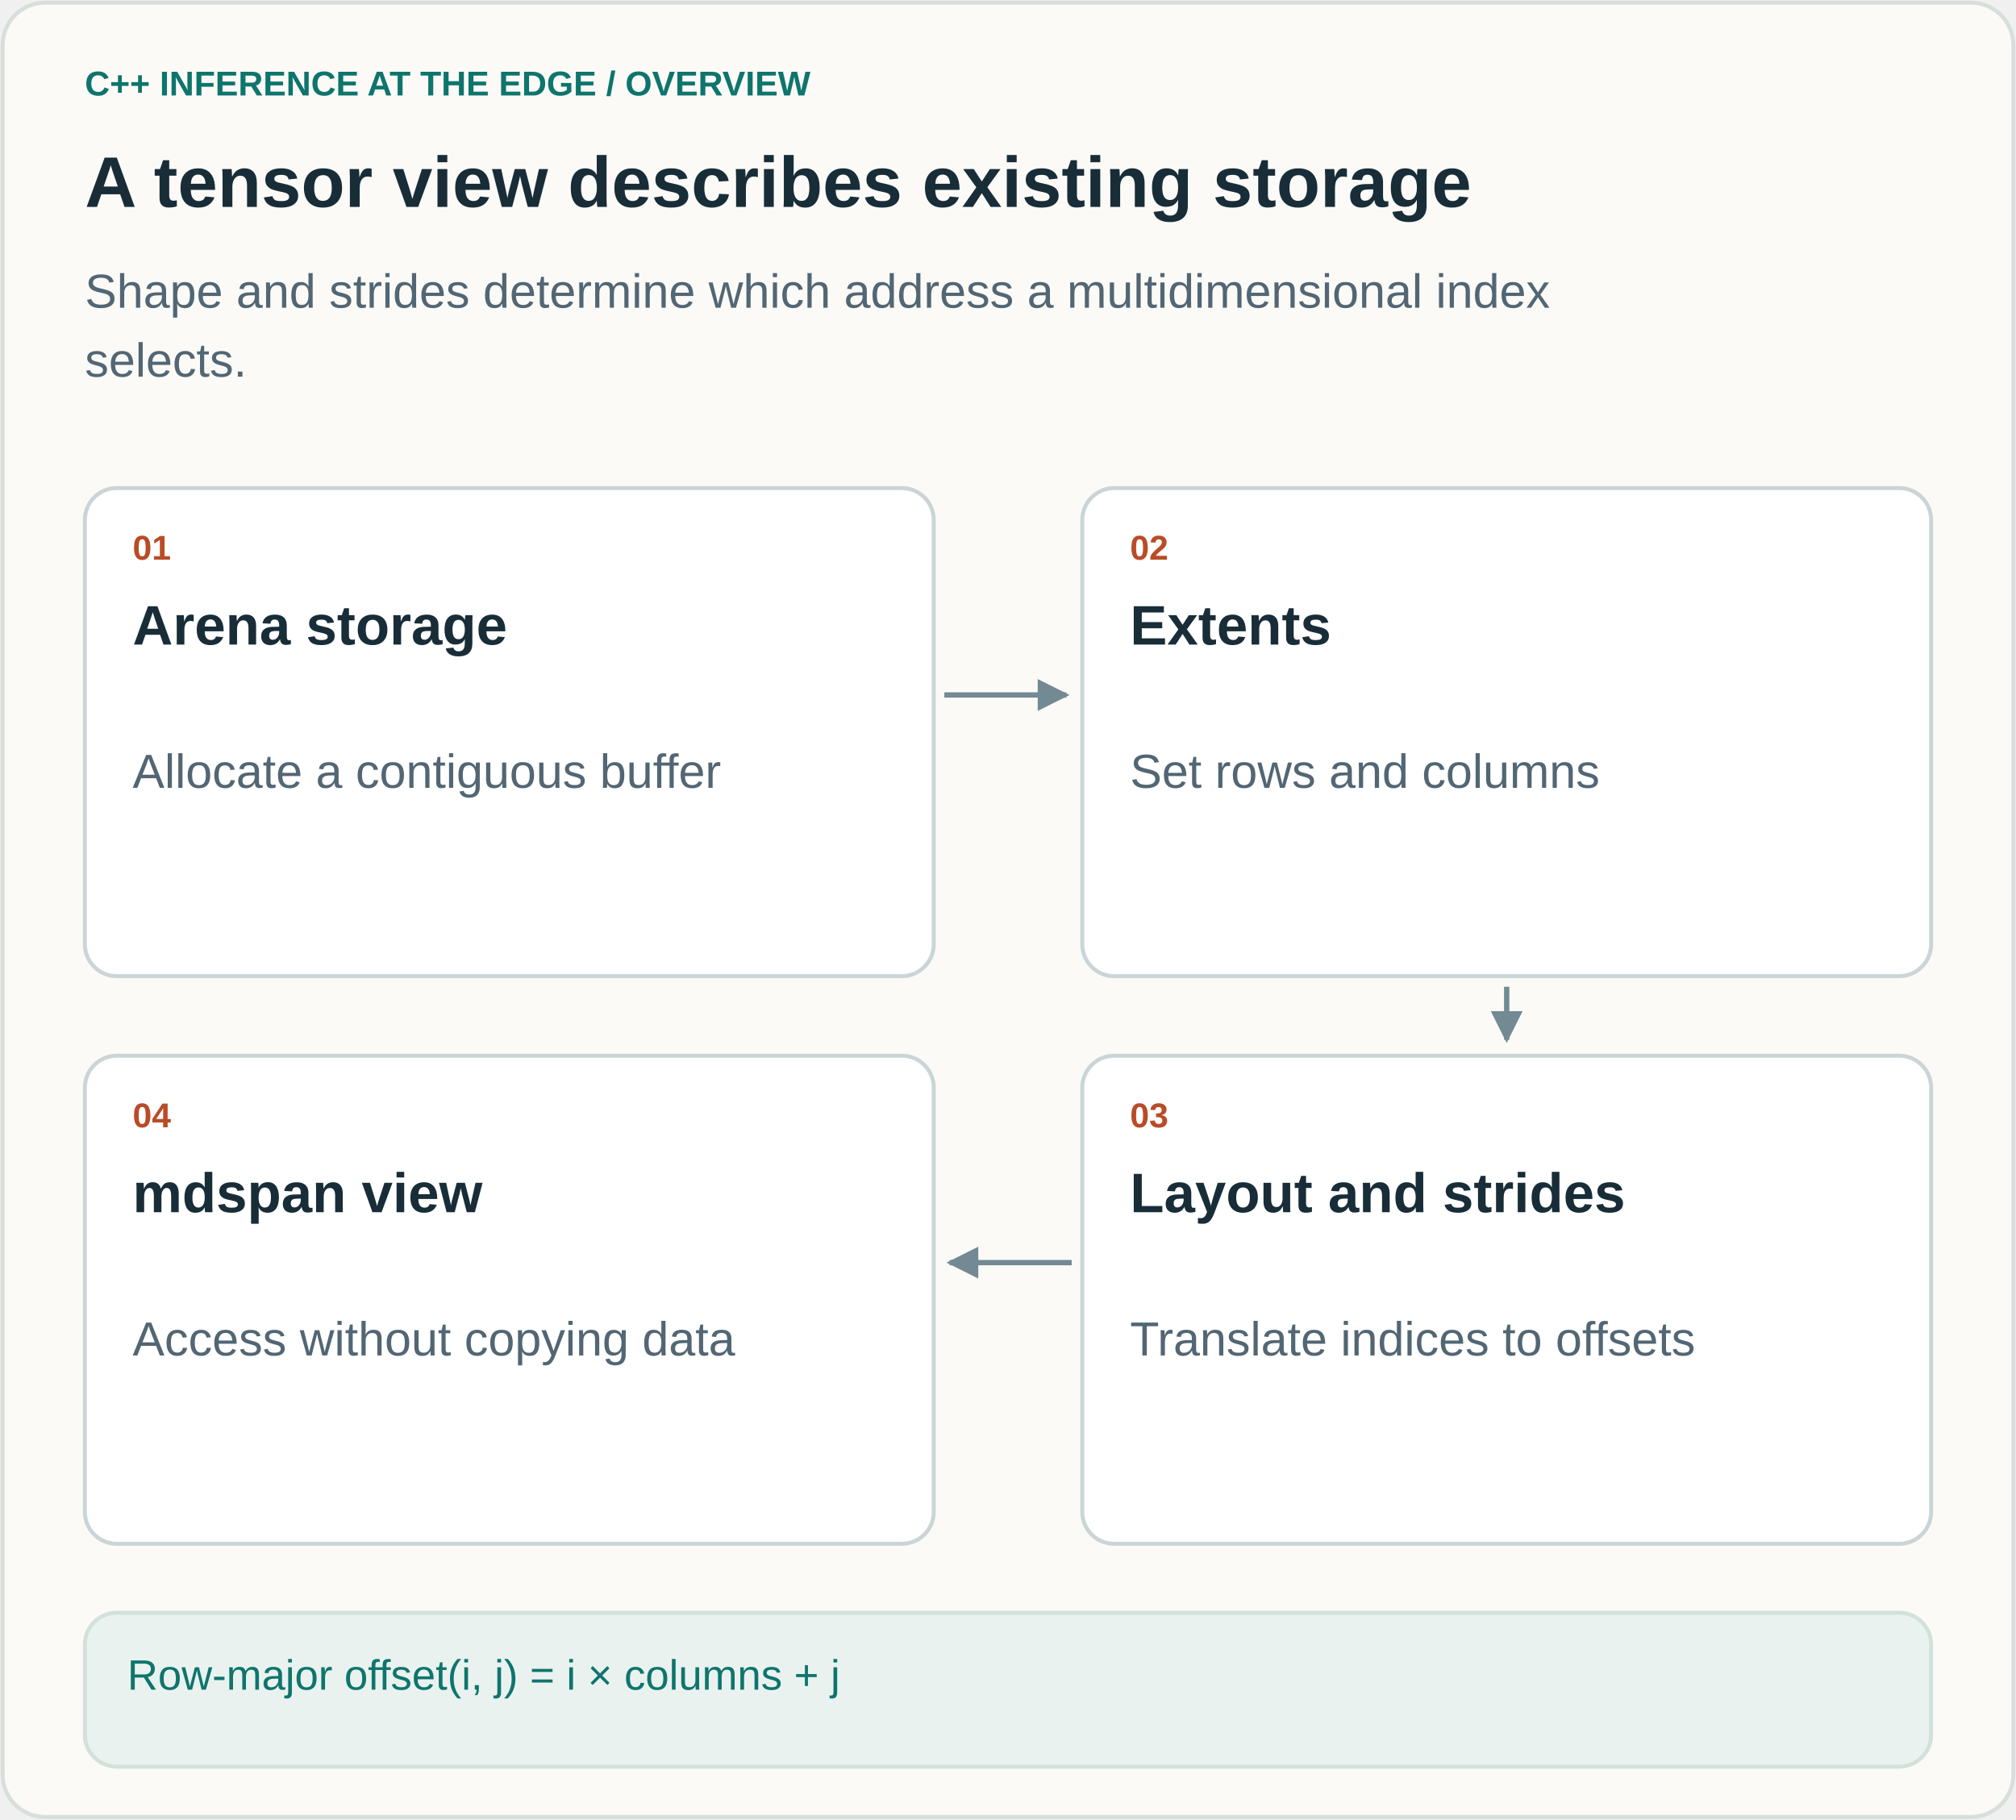
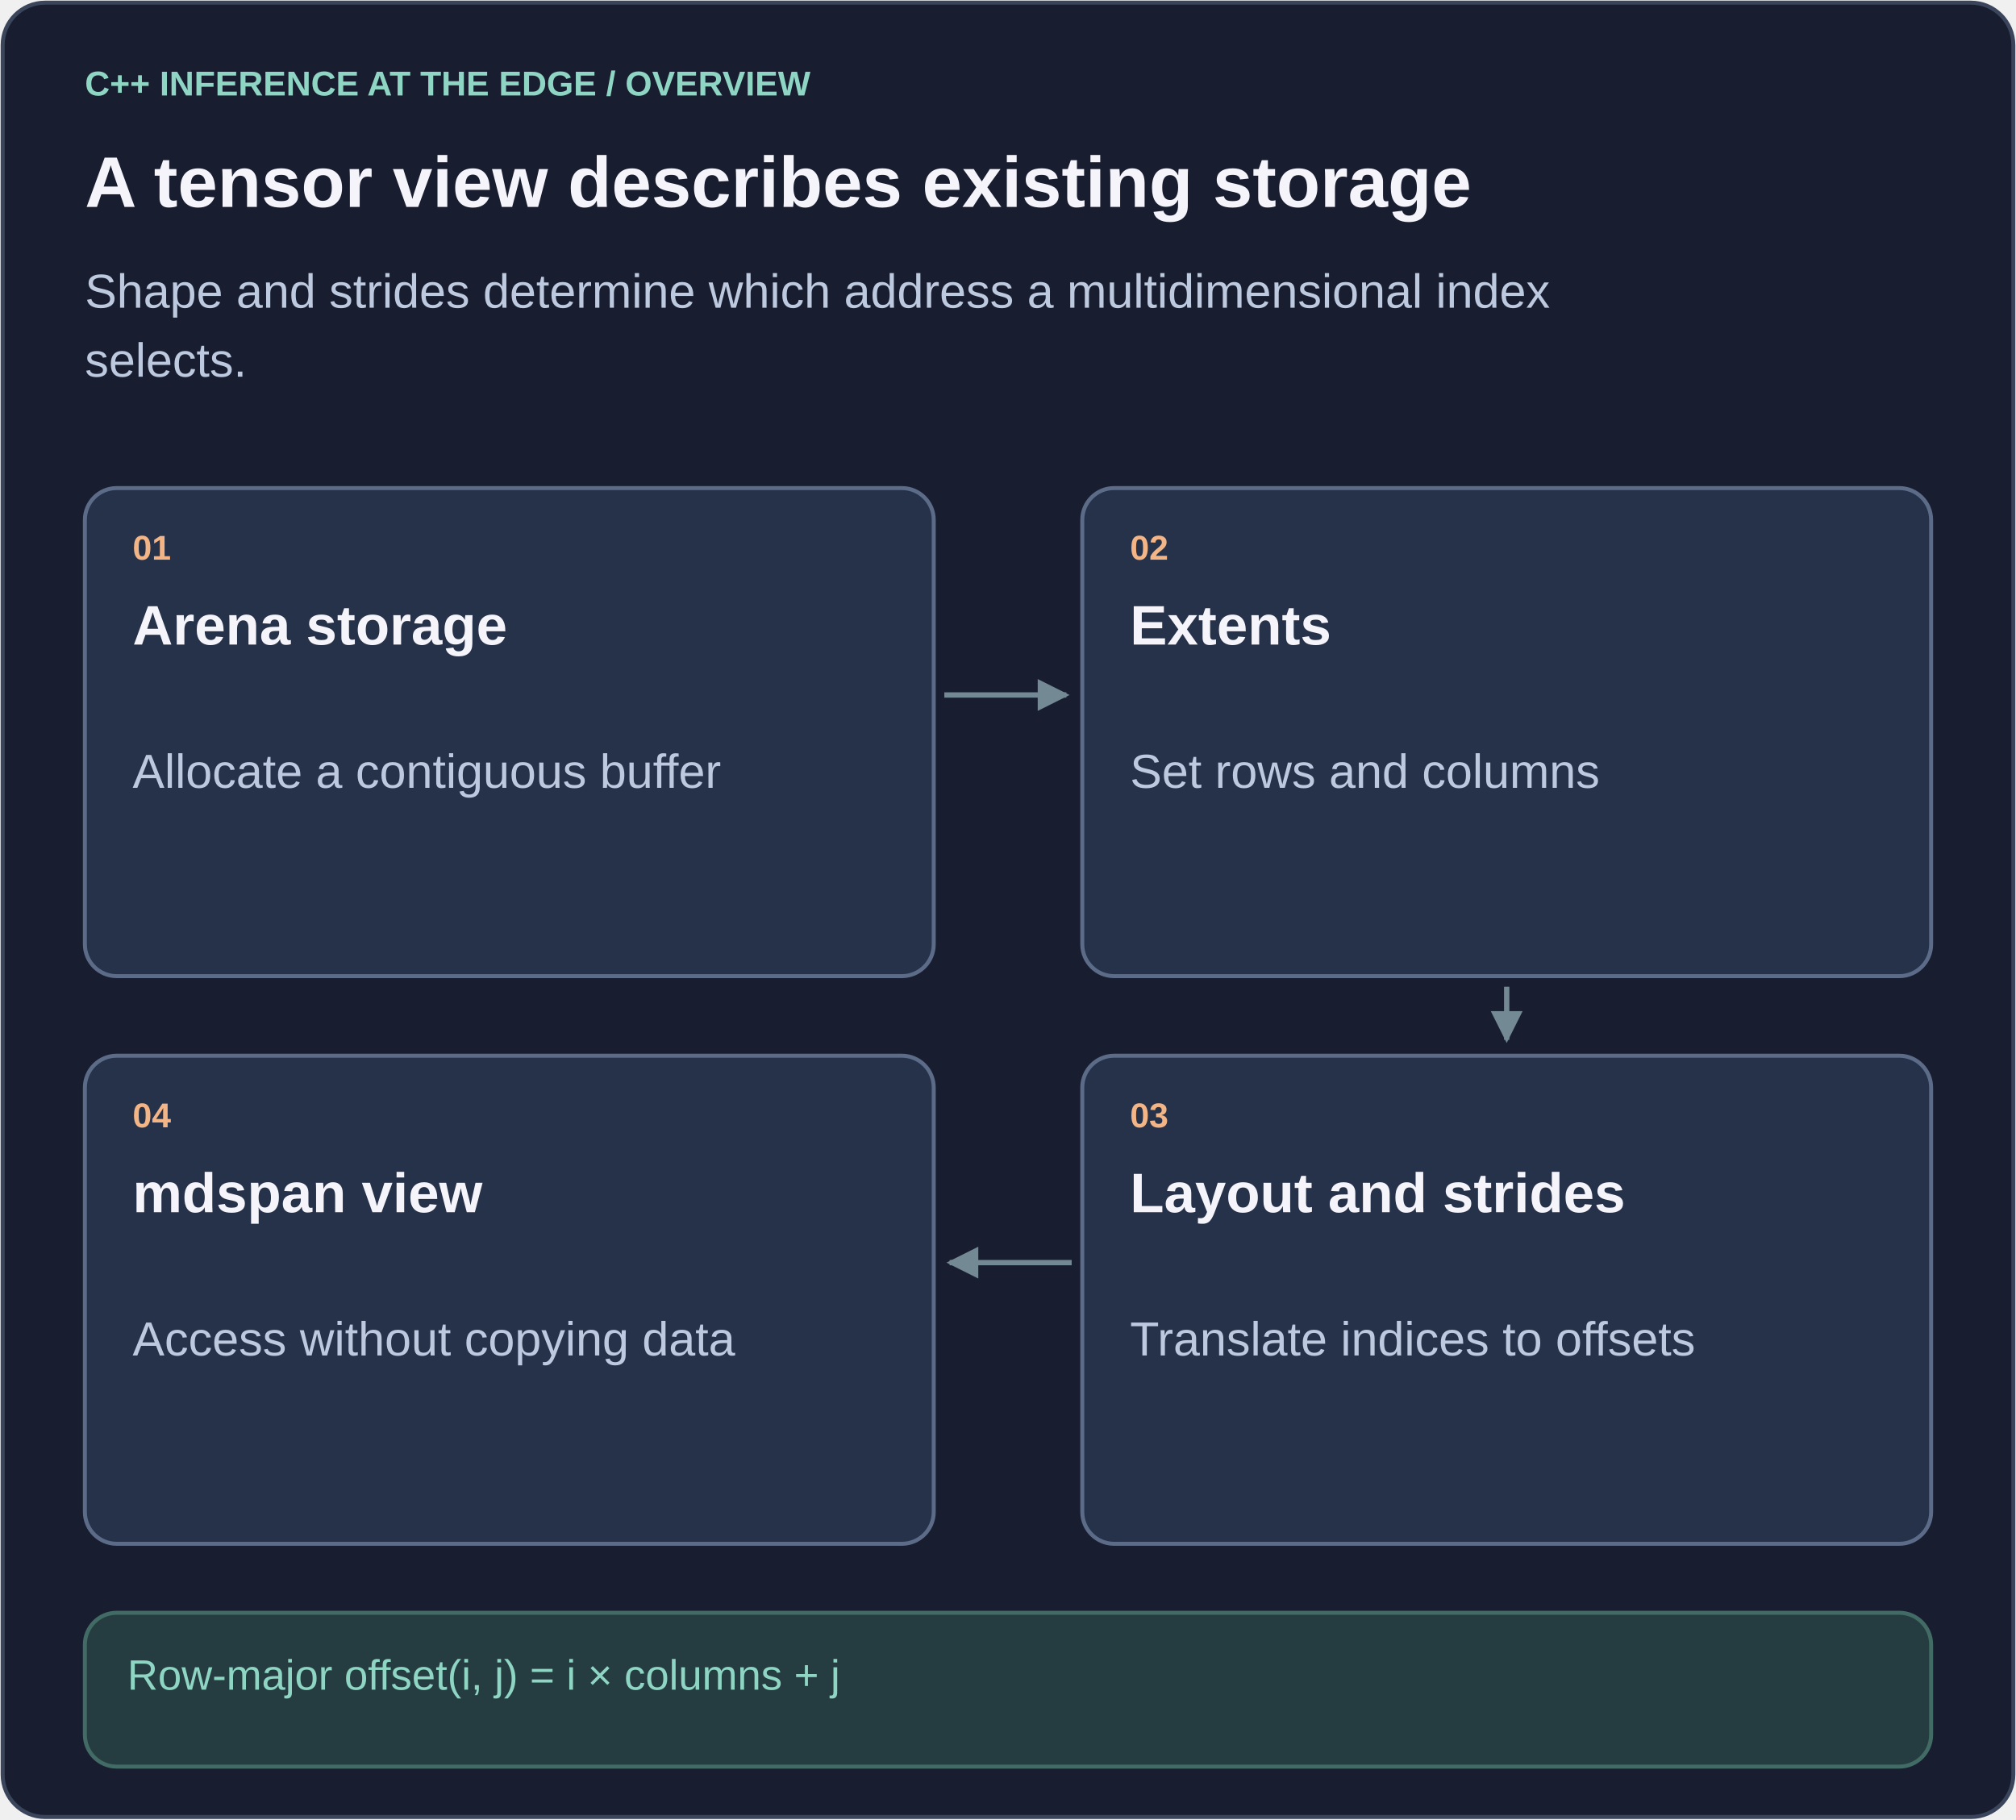
<svg xmlns="http://www.w3.org/2000/svg" width="760" height="686" viewBox="0 0 760 686" role="img" aria-labelledby="title desc">
  <defs>
    <marker id="arrow" viewBox="0 0 10 10" refX="9" refY="5" markerWidth="6" markerHeight="6" orient="auto-start-reverse">
      <path d="M0 0 L10 5 L0 10 Z" fill="#738993" />
    </marker>
  </defs>
  <g font-family="Arial, Helvetica, sans-serif">
-     <rect x="1" y="1" width="758" height="684" rx="16" fill="#fbfaf7" stroke="#d8dedb" stroke-width="1.5" />
-     <text x="32" y="36" font-size="13" fill="#0e756d" font-weight="700" text-anchor="start">C++ INFERENCE AT THE EDGE  /  OVERVIEW</text>
-     <text x="32" y="78" font-size="27" fill="#182d38" font-weight="600" text-anchor="start">A tensor view describes existing storage</text>
-     <text x="32" y="116" font-size="18" fill="#526674" font-weight="400" text-anchor="start">Shape and strides determine which address a multidimensional index</text>
-     <text x="32" y="142" font-size="18" fill="#526674" font-weight="400" text-anchor="start">selects.</text>
-     <rect x="32" y="184" width="320" height="184" rx="12" fill="#fff" stroke="#cbd5d8" stroke-width="1.5" />
-     <text x="50" y="211" font-size="13" fill="#b94c27" font-weight="700" text-anchor="start">01</text>
-     <text x="50" y="243" font-size="21" fill="#182d38" font-weight="600" text-anchor="start">Arena storage</text>
-     <text x="50" y="297" font-size="18" fill="#526674" font-weight="400" text-anchor="start">Allocate a contiguous buffer</text>
-     <rect x="408" y="184" width="320" height="184" rx="12" fill="#fff" stroke="#cbd5d8" stroke-width="1.5" />
-     <text x="426" y="211" font-size="13" fill="#b94c27" font-weight="700" text-anchor="start">02</text>
-     <text x="426" y="243" font-size="21" fill="#182d38" font-weight="600" text-anchor="start">Extents</text>
-     <text x="426" y="297" font-size="18" fill="#526674" font-weight="400" text-anchor="start">Set rows and columns</text>
-     <rect x="408" y="398" width="320" height="184" rx="12" fill="#fff" stroke="#cbd5d8" stroke-width="1.5" />
-     <text x="426" y="425" font-size="13" fill="#b94c27" font-weight="700" text-anchor="start">03</text>
-     <text x="426" y="457" font-size="21" fill="#182d38" font-weight="600" text-anchor="start">Layout and strides</text>
-     <text x="426" y="511" font-size="18" fill="#526674" font-weight="400" text-anchor="start">Translate indices to offsets</text>
-     <rect x="32" y="398" width="320" height="184" rx="12" fill="#fff" stroke="#cbd5d8" stroke-width="1.5" />
-     <text x="50" y="425" font-size="13" fill="#b94c27" font-weight="700" text-anchor="start">04</text>
-     <text x="50" y="457" font-size="21" fill="#182d38" font-weight="600" text-anchor="start">mdspan view</text>
-     <text x="50" y="511" font-size="18" fill="#526674" font-weight="400" text-anchor="start">Access without copying data</text>
+     <rect x="1" y="1" width="758" height="684" rx="16" fill="#181e30" stroke="#3a455c" stroke-width="1.5" />
+     <text x="32" y="36" font-size="13" fill="#8ed5c4" font-weight="700" text-anchor="start">C++ INFERENCE AT THE EDGE  /  OVERVIEW</text>
+     <text x="32" y="78" font-size="27" fill="#f5f4fa" font-weight="600" text-anchor="start">A tensor view describes existing storage</text>
+     <text x="32" y="116" font-size="18" fill="#bdc9df" font-weight="400" text-anchor="start">Shape and strides determine which address a multidimensional index</text>
+     <text x="32" y="142" font-size="18" fill="#bdc9df" font-weight="400" text-anchor="start">selects.</text>
+     <rect x="32" y="184" width="320" height="184" rx="12" fill="#26324a" stroke="#5c6c88" stroke-width="1.5" />
+     <text x="50" y="211" font-size="13" fill="#f3b486" font-weight="700" text-anchor="start">01</text>
+     <text x="50" y="243" font-size="21" fill="#f5f4fa" font-weight="600" text-anchor="start">Arena storage</text>
+     <text x="50" y="297" font-size="18" fill="#bdc9df" font-weight="400" text-anchor="start">Allocate a contiguous buffer</text>
+     <rect x="408" y="184" width="320" height="184" rx="12" fill="#26324a" stroke="#5c6c88" stroke-width="1.5" />
+     <text x="426" y="211" font-size="13" fill="#f3b486" font-weight="700" text-anchor="start">02</text>
+     <text x="426" y="243" font-size="21" fill="#f5f4fa" font-weight="600" text-anchor="start">Extents</text>
+     <text x="426" y="297" font-size="18" fill="#bdc9df" font-weight="400" text-anchor="start">Set rows and columns</text>
+     <rect x="408" y="398" width="320" height="184" rx="12" fill="#26324a" stroke="#5c6c88" stroke-width="1.5" />
+     <text x="426" y="425" font-size="13" fill="#f3b486" font-weight="700" text-anchor="start">03</text>
+     <text x="426" y="457" font-size="21" fill="#f5f4fa" font-weight="600" text-anchor="start">Layout and strides</text>
+     <text x="426" y="511" font-size="18" fill="#bdc9df" font-weight="400" text-anchor="start">Translate indices to offsets</text>
+     <rect x="32" y="398" width="320" height="184" rx="12" fill="#26324a" stroke="#5c6c88" stroke-width="1.5" />
+     <text x="50" y="425" font-size="13" fill="#f3b486" font-weight="700" text-anchor="start">04</text>
+     <text x="50" y="457" font-size="21" fill="#f5f4fa" font-weight="600" text-anchor="start">mdspan view</text>
+     <text x="50" y="511" font-size="18" fill="#bdc9df" font-weight="400" text-anchor="start">Access without copying data</text>
    <path d="M356 262 L402 262" fill="none" stroke="#738993" stroke-width="2" marker-end="url(#arrow)" />
    <path d="M568 372 L568 392" fill="none" stroke="#738993" stroke-width="2" marker-end="url(#arrow)" />
    <path d="M404 476 L358 476" fill="none" stroke="#738993" stroke-width="2" marker-end="url(#arrow)" />
-     <rect x="32" y="608" width="696" height="58" rx="12" fill="#eaf2ef" stroke="#d2e1db" stroke-width="1.5" />
-     <text x="48" y="637" font-size="16" fill="#0e756d" font-weight="400" text-anchor="start">Row-major offset(i, j) = i × columns + j</text>
+     <rect x="32" y="608" width="696" height="58" rx="12" fill="#253d40" stroke="#426b66" stroke-width="1.5" />
+     <text x="48" y="637" font-size="16" fill="#8ed5c4" font-weight="400" text-anchor="start">Row-major offset(i, j) = i × columns + j</text>
  </g>
</svg>
